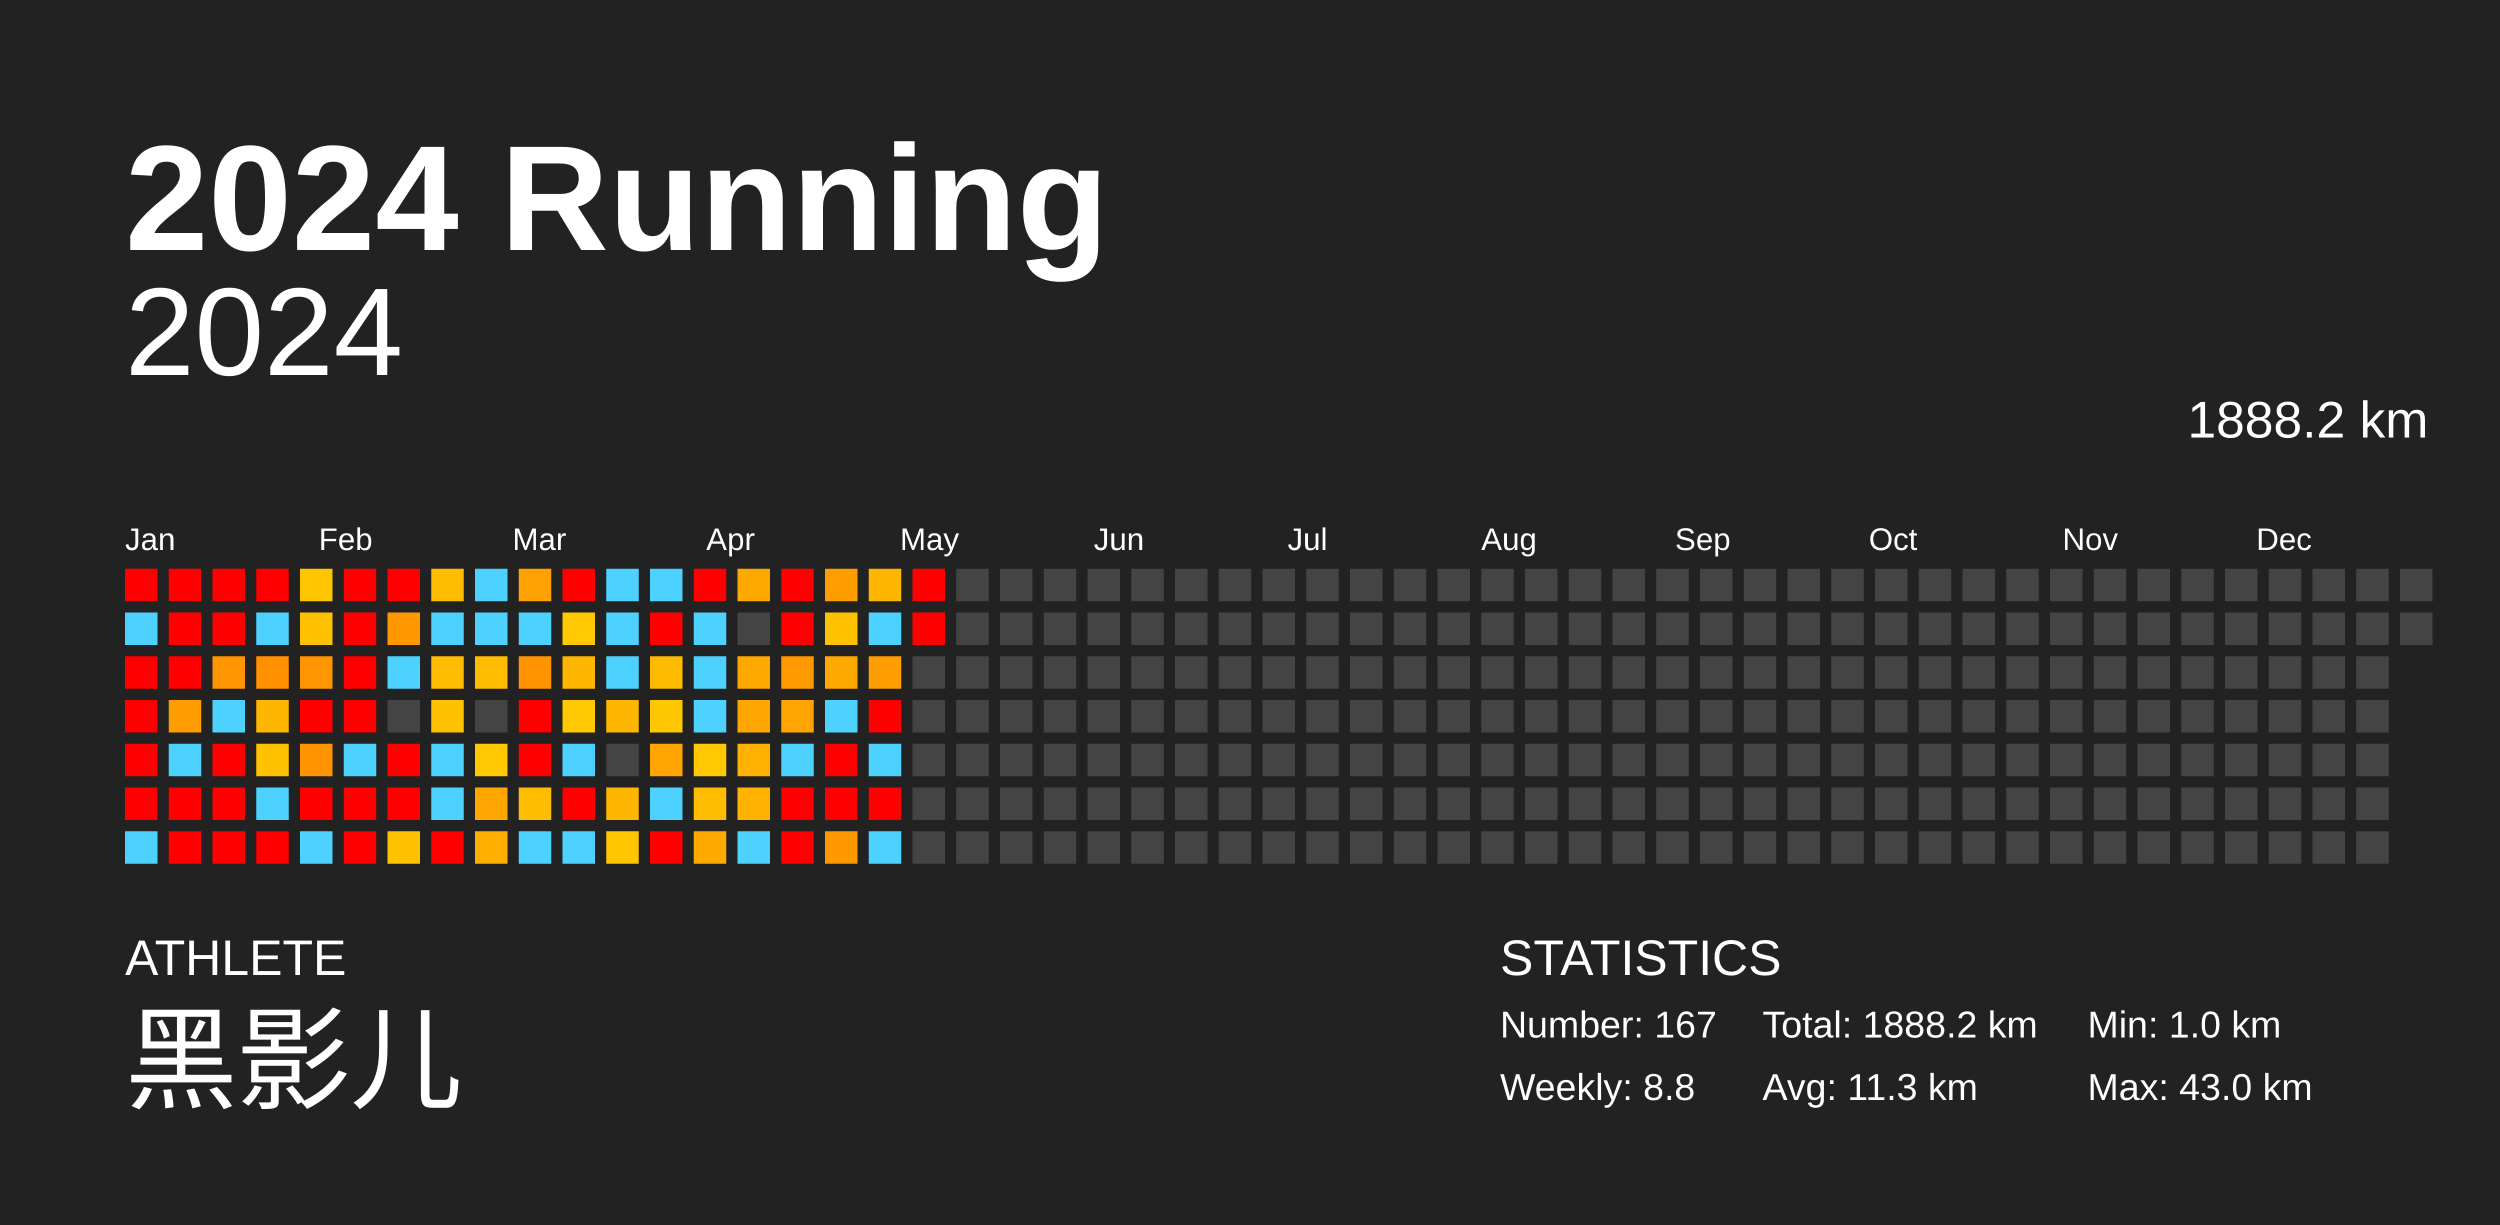
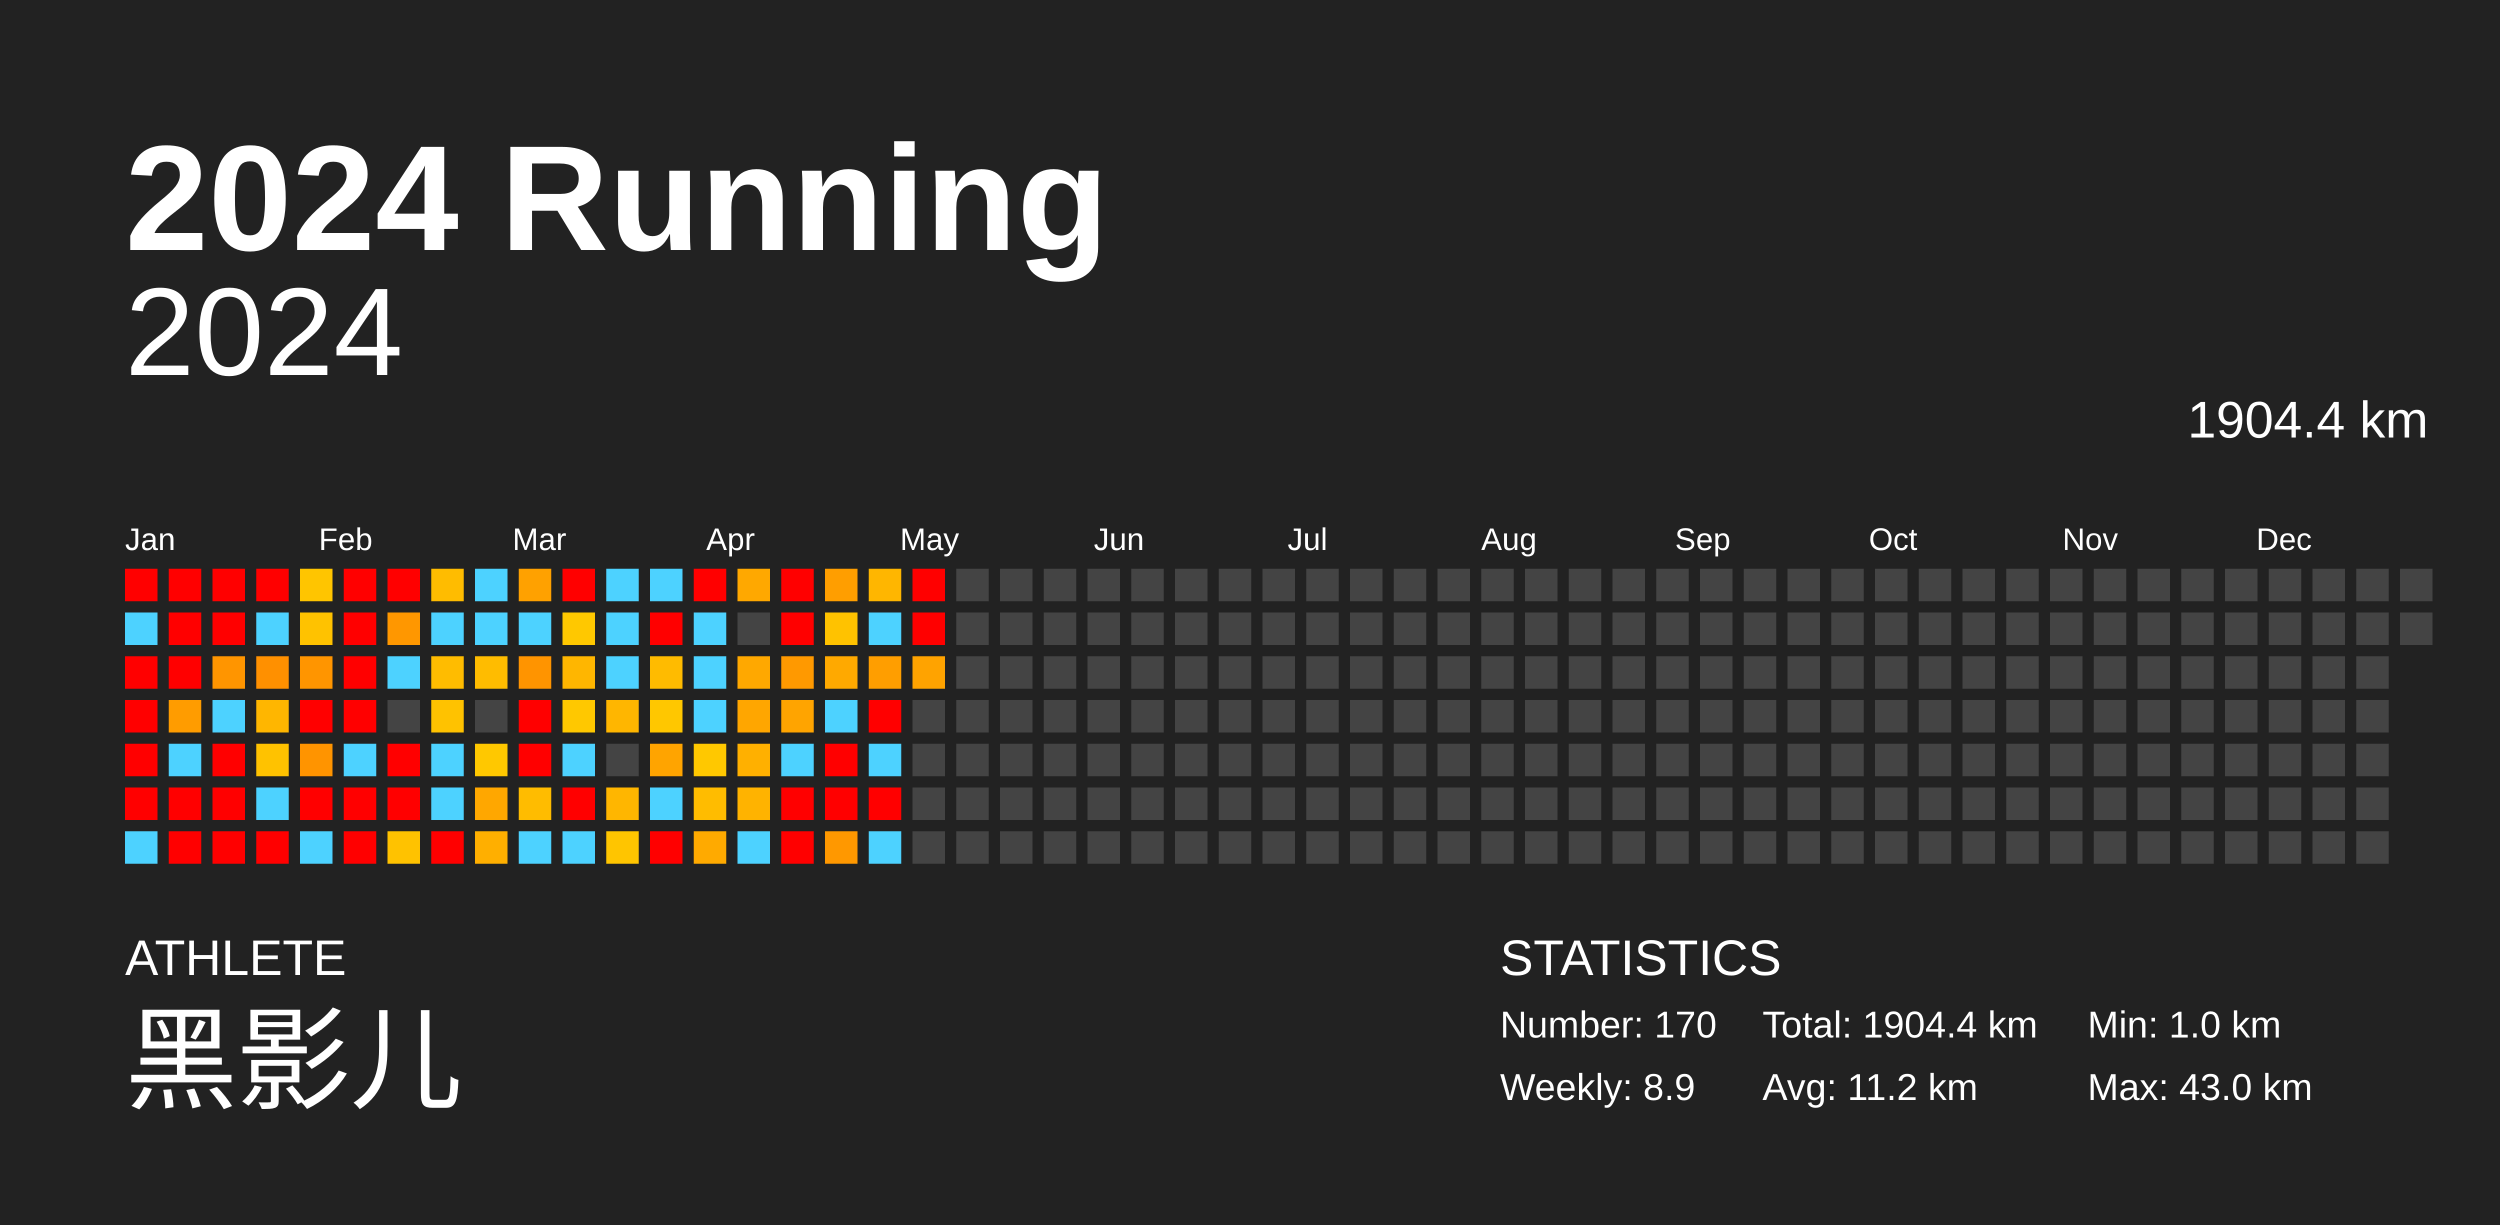
<svg xmlns="http://www.w3.org/2000/svg" baseProfile="full" height="98mm" version="1.1" viewBox="0,0,200,98" width="200mm">
  <defs />
  <rect fill="#222222" height="98" width="200" x="0" y="0" />
  <text fill="#FFFFFF" style="font-size:12px; font-family:Arial; font-weight:bold;" x="10" y="20">2024 Running</text>
  <text fill="#FFFFFF" style="font-size:4px; font-family:Arial" x="10" y="78">ATHLETE</text>
  <text fill="#FFFFFF" style="font-size:9px; font-family:Arial" x="10" y="88">黑影儿</text>
  <text fill="#FFFFFF" style="font-size:4px; font-family:Arial" x="120" y="78">STATISTICS</text>
-   <text fill="#FFFFFF" style="font-size:3px; font-family:Arial" x="120" y="83">Number: 167</text>
-   <text fill="#FFFFFF" style="font-size:3px; font-family:Arial" x="120" y="88">Weekly: 8.8</text>
-   <text fill="#FFFFFF" style="font-size:3px; font-family:Arial" x="141" y="83">Total: 1888.2 km</text>
-   <text fill="#FFFFFF" style="font-size:3px; font-family:Arial" x="141" y="88">Avg: 11.3 km</text>
+   <text fill="#FFFFFF" style="font-size:3px; font-family:Arial" x="120" y="83">Number: 170</text>
+   <text fill="#FFFFFF" style="font-size:3px; font-family:Arial" x="120" y="88">Weekly: 8.9</text>
+   <text fill="#FFFFFF" style="font-size:3px; font-family:Arial" x="141" y="83">Total: 1904.4 km</text>
+   <text fill="#FFFFFF" style="font-size:3px; font-family:Arial" x="141" y="88">Avg: 11.2 km</text>
  <text fill="#FFFFFF" style="font-size:3px; font-family:Arial" x="167" y="83">Min: 1.0 km</text>
  <text fill="#FFFFFF" style="font-size:3px; font-family:Arial" x="167" y="88">Max: 43.0 km</text>
  <text alignment-baseline="hanging" fill="#FFFFFF" style="font-size:10.0px; font-family:Arial;" x="10" y="30">2024</text>
-   <text alignment-baseline="hanging" fill="#FFFFFF" style="font-size:4.125px; font-family:Arial;" x="175" y="35">1888.2 km</text>
+   <text alignment-baseline="hanging" fill="#FFFFFF" style="font-size:4.125px; font-family:Arial;" x="175" y="35">1904.4 km</text>
  <text fill="#FFFFFF" style="font-size:2.5px; font-family:Arial" x="10.0" y="44">Jan</text>
  <text fill="#FFFFFF" style="font-size:2.5px; font-family:Arial" x="25.5" y="44">Feb</text>
  <text fill="#FFFFFF" style="font-size:2.5px; font-family:Arial" x="41.0" y="44">Mar</text>
  <text fill="#FFFFFF" style="font-size:2.5px; font-family:Arial" x="56.5" y="44">Apr</text>
  <text fill="#FFFFFF" style="font-size:2.5px; font-family:Arial" x="72.0" y="44">May</text>
  <text fill="#FFFFFF" style="font-size:2.5px; font-family:Arial" x="87.5" y="44">Jun</text>
  <text fill="#FFFFFF" style="font-size:2.5px; font-family:Arial" x="103.0" y="44">Jul</text>
  <text fill="#FFFFFF" style="font-size:2.5px; font-family:Arial" x="118.5" y="44">Aug</text>
  <text fill="#FFFFFF" style="font-size:2.5px; font-family:Arial" x="134.0" y="44">Sep</text>
  <text fill="#FFFFFF" style="font-size:2.5px; font-family:Arial" x="149.5" y="44">Oct</text>
  <text fill="#FFFFFF" style="font-size:2.5px; font-family:Arial" x="165.0" y="44">Nov</text>
  <text fill="#FFFFFF" style="font-size:2.5px; font-family:Arial" x="180.5" y="44">Dec</text>
  <rect fill="red" height="2.6" width="2.6" x="10.0" y="45.5" />
  <rect fill="#4dd2ff" height="2.6" width="2.6" x="10.0" y="49.0" />
  <rect fill="red" height="2.6" width="2.6" x="10.0" y="52.5" />
  <rect fill="red" height="2.6" width="2.6" x="10.0" y="56.0" />
  <rect fill="red" height="2.6" width="2.6" x="10.0" y="59.5" />
  <rect fill="red" height="2.6" width="2.6" x="10.0" y="63.0" />
  <rect fill="#4dd2ff" height="2.6" width="2.6" x="10.0" y="66.5" />
  <rect fill="red" height="2.6" width="2.6" x="13.5" y="45.5" />
  <rect fill="red" height="2.6" width="2.6" x="13.5" y="49.0" />
  <rect fill="red" height="2.6" width="2.6" x="13.5" y="52.5" />
  <rect fill="#ff9c00" height="2.6" width="2.6" x="13.5" y="56.0" />
  <rect fill="#4dd2ff" height="2.6" width="2.6" x="13.5" y="59.5" />
  <rect fill="red" height="2.6" width="2.6" x="13.5" y="63.0" />
  <rect fill="red" height="2.6" width="2.6" x="13.5" y="66.5" />
  <rect fill="red" height="2.6" width="2.6" x="17.0" y="45.5" />
  <rect fill="red" height="2.6" width="2.6" x="17.0" y="49.0" />
  <rect fill="#ff9500" height="2.6" width="2.6" x="17.0" y="52.5" />
  <rect fill="#4dd2ff" height="2.6" width="2.6" x="17.0" y="56.0" />
  <rect fill="red" height="2.6" width="2.6" x="17.0" y="59.5" />
  <rect fill="red" height="2.6" width="2.6" x="17.0" y="63.0" />
  <rect fill="red" height="2.6" width="2.6" x="17.0" y="66.5" />
  <rect fill="red" height="2.6" width="2.6" x="20.5" y="45.5" />
  <rect fill="#4dd2ff" height="2.6" width="2.6" x="20.5" y="49.0" />
  <rect fill="#ff9000" height="2.6" width="2.6" x="20.5" y="52.5" />
  <rect fill="#ffb600" height="2.6" width="2.6" x="20.5" y="56.0" />
  <rect fill="#ffc200" height="2.6" width="2.6" x="20.5" y="59.5" />
  <rect fill="#4dd2ff" height="2.6" width="2.6" x="20.5" y="63.0" />
  <rect fill="red" height="2.6" width="2.6" x="20.5" y="66.5" />
  <rect fill="#ffc500" height="2.6" width="2.6" x="24.0" y="45.5" />
  <rect fill="#ffc200" height="2.6" width="2.6" x="24.0" y="49.0" />
  <rect fill="#ff9500" height="2.6" width="2.6" x="24.0" y="52.5" />
  <rect fill="red" height="2.6" width="2.6" x="24.0" y="56.0" />
  <rect fill="#ff9400" height="2.6" width="2.6" x="24.0" y="59.5" />
  <rect fill="red" height="2.6" width="2.6" x="24.0" y="63.0" />
  <rect fill="#4dd2ff" height="2.6" width="2.6" x="24.0" y="66.5" />
  <rect fill="red" height="2.6" width="2.6" x="27.5" y="45.5" />
  <rect fill="red" height="2.6" width="2.6" x="27.5" y="49.0" />
  <rect fill="red" height="2.6" width="2.6" x="27.5" y="52.5" />
  <rect fill="red" height="2.6" width="2.6" x="27.5" y="56.0" />
  <rect fill="#4dd2ff" height="2.6" width="2.6" x="27.5" y="59.5" />
  <rect fill="red" height="2.6" width="2.6" x="27.5" y="63.0" />
  <rect fill="red" height="2.6" width="2.6" x="27.5" y="66.5" />
  <rect fill="red" height="2.6" width="2.6" x="31.0" y="45.5" />
  <rect fill="#ff9700" height="2.6" width="2.6" x="31.0" y="49.0" />
  <rect fill="#4dd2ff" height="2.6" width="2.6" x="31.0" y="52.5" />
  <rect fill="#444444" height="2.6" width="2.6" x="31.0" y="56.0" />
  <rect fill="red" height="2.6" width="2.6" x="31.0" y="59.5" />
  <rect fill="red" height="2.6" width="2.6" x="31.0" y="63.0" />
  <rect fill="#ffc200" height="2.6" width="2.6" x="31.0" y="66.5" />
  <rect fill="#ffbc00" height="2.6" width="2.6" x="34.5" y="45.5" />
  <rect fill="#4dd2ff" height="2.6" width="2.6" x="34.5" y="49.0" />
  <rect fill="#ffbc00" height="2.6" width="2.6" x="34.5" y="52.5" />
  <rect fill="#ffc200" height="2.6" width="2.6" x="34.5" y="56.0" />
  <rect fill="#4dd2ff" height="2.6" width="2.6" x="34.5" y="59.5" />
  <rect fill="#4dd2ff" height="2.6" width="2.6" x="34.5" y="63.0" />
  <rect fill="red" height="2.6" width="2.6" x="34.5" y="66.5" />
  <rect fill="#4dd2ff" height="2.6" width="2.6" x="38.0" y="45.5" />
  <rect fill="#4dd2ff" height="2.6" width="2.6" x="38.0" y="49.0" />
  <rect fill="#ffbc00" height="2.6" width="2.6" x="38.0" y="52.5" />
  <rect fill="#444444" height="2.6" width="2.6" x="38.0" y="56.0" />
  <rect fill="#ffc800" height="2.6" width="2.6" x="38.0" y="59.5" />
  <rect fill="#ffa700" height="2.6" width="2.6" x="38.0" y="63.0" />
  <rect fill="#ffaf00" height="2.6" width="2.6" x="38.0" y="66.5" />
  <rect fill="#ffa100" height="2.6" width="2.6" x="41.5" y="45.5" />
  <rect fill="#4dd2ff" height="2.6" width="2.6" x="41.5" y="49.0" />
  <rect fill="#ff9400" height="2.6" width="2.6" x="41.5" y="52.5" />
  <rect fill="red" height="2.6" width="2.6" x="41.5" y="56.0" />
  <rect fill="red" height="2.6" width="2.6" x="41.5" y="59.5" />
  <rect fill="#ffbc00" height="2.6" width="2.6" x="41.5" y="63.0" />
  <rect fill="#4dd2ff" height="2.6" width="2.6" x="41.5" y="66.5" />
  <rect fill="red" height="2.6" width="2.6" x="45.0" y="45.5" />
  <rect fill="#ffc800" height="2.6" width="2.6" x="45.0" y="49.0" />
  <rect fill="#ffb600" height="2.6" width="2.6" x="45.0" y="52.5" />
  <rect fill="#ffc800" height="2.6" width="2.6" x="45.0" y="56.0" />
  <rect fill="#4dd2ff" height="2.6" width="2.6" x="45.0" y="59.5" />
  <rect fill="red" height="2.6" width="2.6" x="45.0" y="63.0" />
  <rect fill="#4dd2ff" height="2.6" width="2.6" x="45.0" y="66.5" />
  <rect fill="#4dd2ff" height="2.6" width="2.6" x="48.5" y="45.5" />
  <rect fill="#4dd2ff" height="2.6" width="2.6" x="48.5" y="49.0" />
  <rect fill="#4dd2ff" height="2.6" width="2.6" x="48.5" y="52.5" />
  <rect fill="#ffb600" height="2.6" width="2.6" x="48.5" y="56.0" />
  <rect fill="#444444" height="2.6" width="2.6" x="48.5" y="59.5" />
  <rect fill="#ffb600" height="2.6" width="2.6" x="48.5" y="63.0" />
  <rect fill="#ffc500" height="2.6" width="2.6" x="48.5" y="66.5" />
  <rect fill="#4dd2ff" height="2.6" width="2.6" x="52.0" y="45.5" />
  <rect fill="red" height="2.6" width="2.6" x="52.0" y="49.0" />
  <rect fill="#ffbb00" height="2.6" width="2.6" x="52.0" y="52.5" />
  <rect fill="#ffc700" height="2.6" width="2.6" x="52.0" y="56.0" />
  <rect fill="#ffa400" height="2.6" width="2.6" x="52.0" y="59.5" />
  <rect fill="#4dd2ff" height="2.6" width="2.6" x="52.0" y="63.0" />
  <rect fill="red" height="2.6" width="2.6" x="52.0" y="66.5" />
  <rect fill="red" height="2.6" width="2.6" x="55.5" y="45.5" />
  <rect fill="#4dd2ff" height="2.6" width="2.6" x="55.5" y="49.0" />
  <rect fill="#4dd2ff" height="2.6" width="2.6" x="55.5" y="52.5" />
  <rect fill="#4dd2ff" height="2.6" width="2.6" x="55.5" y="56.0" />
  <rect fill="#ffc800" height="2.6" width="2.6" x="55.5" y="59.5" />
  <rect fill="#ffbc00" height="2.6" width="2.6" x="55.5" y="63.0" />
  <rect fill="#ffaa00" height="2.6" width="2.6" x="55.5" y="66.5" />
  <rect fill="#ffa800" height="2.6" width="2.6" x="59.0" y="45.5" />
  <rect fill="#444444" height="2.6" width="2.6" x="59.0" y="49.0" />
  <rect fill="#ffa800" height="2.6" width="2.6" x="59.0" y="52.5" />
  <rect fill="#ffa600" height="2.6" width="2.6" x="59.0" y="56.0" />
  <rect fill="#ffb000" height="2.6" width="2.6" x="59.0" y="59.5" />
  <rect fill="#ffb300" height="2.6" width="2.6" x="59.0" y="63.0" />
  <rect fill="#4dd2ff" height="2.6" width="2.6" x="59.0" y="66.5" />
  <rect fill="red" height="2.6" width="2.6" x="62.5" y="45.5" />
  <rect fill="red" height="2.6" width="2.6" x="62.5" y="49.0" />
  <rect fill="#ff9900" height="2.6" width="2.6" x="62.5" y="52.5" />
  <rect fill="#ffa400" height="2.6" width="2.6" x="62.5" y="56.0" />
  <rect fill="#4dd2ff" height="2.6" width="2.6" x="62.5" y="59.5" />
  <rect fill="red" height="2.6" width="2.6" x="62.5" y="63.0" />
  <rect fill="red" height="2.6" width="2.6" x="62.5" y="66.5" />
  <rect fill="#ff9e00" height="2.6" width="2.6" x="66.0" y="45.5" />
  <rect fill="#ffc200" height="2.6" width="2.6" x="66.0" y="49.0" />
  <rect fill="#ffa900" height="2.6" width="2.6" x="66.0" y="52.5" />
  <rect fill="#4dd2ff" height="2.6" width="2.6" x="66.0" y="56.0" />
  <rect fill="red" height="2.6" width="2.6" x="66.0" y="59.5" />
  <rect fill="red" height="2.6" width="2.6" x="66.0" y="63.0" />
  <rect fill="#ff9800" height="2.6" width="2.6" x="66.0" y="66.5" />
  <rect fill="#ffb600" height="2.6" width="2.6" x="69.5" y="45.5" />
  <rect fill="#4dd2ff" height="2.6" width="2.6" x="69.5" y="49.0" />
  <rect fill="#ff9e00" height="2.6" width="2.6" x="69.5" y="52.5" />
  <rect fill="red" height="2.6" width="2.6" x="69.5" y="56.0" />
  <rect fill="#4dd2ff" height="2.6" width="2.6" x="69.5" y="59.5" />
  <rect fill="red" height="2.6" width="2.6" x="69.5" y="63.0" />
  <rect fill="#4dd2ff" height="2.6" width="2.6" x="69.5" y="66.5" />
  <rect fill="red" height="2.6" width="2.6" x="73.0" y="45.5" />
  <rect fill="red" height="2.6" width="2.6" x="73.0" y="49.0" />
-   <rect fill="#444444" height="2.6" width="2.6" x="73.0" y="52.5" />
+   <rect fill="#ffa300" height="2.6" width="2.6" x="73.0" y="52.5" />
  <rect fill="#444444" height="2.6" width="2.6" x="73.0" y="56.0" />
  <rect fill="#444444" height="2.6" width="2.6" x="73.0" y="59.5" />
  <rect fill="#444444" height="2.6" width="2.6" x="73.0" y="63.0" />
  <rect fill="#444444" height="2.6" width="2.6" x="73.0" y="66.5" />
  <rect fill="#444444" height="2.6" width="2.6" x="76.5" y="45.5" />
  <rect fill="#444444" height="2.6" width="2.6" x="76.5" y="49.0" />
  <rect fill="#444444" height="2.6" width="2.6" x="76.5" y="52.5" />
  <rect fill="#444444" height="2.6" width="2.6" x="76.5" y="56.0" />
  <rect fill="#444444" height="2.6" width="2.6" x="76.5" y="59.5" />
  <rect fill="#444444" height="2.6" width="2.6" x="76.5" y="63.0" />
  <rect fill="#444444" height="2.6" width="2.6" x="76.5" y="66.5" />
  <rect fill="#444444" height="2.6" width="2.6" x="80.0" y="45.5" />
  <rect fill="#444444" height="2.6" width="2.6" x="80.0" y="49.0" />
  <rect fill="#444444" height="2.6" width="2.6" x="80.0" y="52.5" />
  <rect fill="#444444" height="2.6" width="2.6" x="80.0" y="56.0" />
  <rect fill="#444444" height="2.6" width="2.6" x="80.0" y="59.5" />
  <rect fill="#444444" height="2.6" width="2.6" x="80.0" y="63.0" />
  <rect fill="#444444" height="2.6" width="2.6" x="80.0" y="66.5" />
  <rect fill="#444444" height="2.6" width="2.6" x="83.5" y="45.5" />
  <rect fill="#444444" height="2.6" width="2.6" x="83.5" y="49.0" />
  <rect fill="#444444" height="2.6" width="2.6" x="83.5" y="52.5" />
  <rect fill="#444444" height="2.6" width="2.6" x="83.5" y="56.0" />
  <rect fill="#444444" height="2.6" width="2.6" x="83.5" y="59.5" />
  <rect fill="#444444" height="2.6" width="2.6" x="83.5" y="63.0" />
  <rect fill="#444444" height="2.6" width="2.6" x="83.5" y="66.5" />
  <rect fill="#444444" height="2.6" width="2.6" x="87.0" y="45.5" />
  <rect fill="#444444" height="2.6" width="2.6" x="87.0" y="49.0" />
  <rect fill="#444444" height="2.6" width="2.6" x="87.0" y="52.5" />
  <rect fill="#444444" height="2.6" width="2.6" x="87.0" y="56.0" />
  <rect fill="#444444" height="2.6" width="2.6" x="87.0" y="59.5" />
  <rect fill="#444444" height="2.6" width="2.6" x="87.0" y="63.0" />
  <rect fill="#444444" height="2.6" width="2.6" x="87.0" y="66.5" />
  <rect fill="#444444" height="2.6" width="2.6" x="90.5" y="45.5" />
  <rect fill="#444444" height="2.6" width="2.6" x="90.5" y="49.0" />
  <rect fill="#444444" height="2.6" width="2.6" x="90.5" y="52.5" />
  <rect fill="#444444" height="2.6" width="2.6" x="90.5" y="56.0" />
  <rect fill="#444444" height="2.6" width="2.6" x="90.5" y="59.5" />
  <rect fill="#444444" height="2.6" width="2.6" x="90.5" y="63.0" />
  <rect fill="#444444" height="2.6" width="2.6" x="90.5" y="66.5" />
  <rect fill="#444444" height="2.6" width="2.6" x="94.0" y="45.5" />
  <rect fill="#444444" height="2.6" width="2.6" x="94.0" y="49.0" />
  <rect fill="#444444" height="2.6" width="2.6" x="94.0" y="52.5" />
  <rect fill="#444444" height="2.6" width="2.6" x="94.0" y="56.0" />
  <rect fill="#444444" height="2.6" width="2.6" x="94.0" y="59.5" />
  <rect fill="#444444" height="2.6" width="2.6" x="94.0" y="63.0" />
  <rect fill="#444444" height="2.6" width="2.6" x="94.0" y="66.5" />
  <rect fill="#444444" height="2.6" width="2.6" x="97.5" y="45.5" />
  <rect fill="#444444" height="2.6" width="2.6" x="97.5" y="49.0" />
  <rect fill="#444444" height="2.6" width="2.6" x="97.5" y="52.5" />
  <rect fill="#444444" height="2.6" width="2.6" x="97.5" y="56.0" />
  <rect fill="#444444" height="2.6" width="2.6" x="97.5" y="59.5" />
  <rect fill="#444444" height="2.6" width="2.6" x="97.5" y="63.0" />
  <rect fill="#444444" height="2.6" width="2.6" x="97.5" y="66.5" />
  <rect fill="#444444" height="2.6" width="2.6" x="101.0" y="45.5" />
  <rect fill="#444444" height="2.6" width="2.6" x="101.0" y="49.0" />
  <rect fill="#444444" height="2.6" width="2.6" x="101.0" y="52.5" />
  <rect fill="#444444" height="2.6" width="2.6" x="101.0" y="56.0" />
  <rect fill="#444444" height="2.6" width="2.6" x="101.0" y="59.5" />
  <rect fill="#444444" height="2.6" width="2.6" x="101.0" y="63.0" />
  <rect fill="#444444" height="2.6" width="2.6" x="101.0" y="66.5" />
  <rect fill="#444444" height="2.6" width="2.6" x="104.5" y="45.5" />
  <rect fill="#444444" height="2.6" width="2.6" x="104.5" y="49.0" />
  <rect fill="#444444" height="2.6" width="2.6" x="104.5" y="52.5" />
  <rect fill="#444444" height="2.6" width="2.6" x="104.5" y="56.0" />
  <rect fill="#444444" height="2.6" width="2.6" x="104.5" y="59.5" />
  <rect fill="#444444" height="2.6" width="2.6" x="104.5" y="63.0" />
  <rect fill="#444444" height="2.6" width="2.6" x="104.5" y="66.5" />
  <rect fill="#444444" height="2.6" width="2.6" x="108.0" y="45.5" />
  <rect fill="#444444" height="2.6" width="2.6" x="108.0" y="49.0" />
  <rect fill="#444444" height="2.6" width="2.6" x="108.0" y="52.5" />
  <rect fill="#444444" height="2.6" width="2.6" x="108.0" y="56.0" />
  <rect fill="#444444" height="2.6" width="2.6" x="108.0" y="59.5" />
  <rect fill="#444444" height="2.6" width="2.6" x="108.0" y="63.0" />
  <rect fill="#444444" height="2.6" width="2.6" x="108.0" y="66.5" />
  <rect fill="#444444" height="2.6" width="2.6" x="111.5" y="45.5" />
  <rect fill="#444444" height="2.6" width="2.6" x="111.5" y="49.0" />
  <rect fill="#444444" height="2.6" width="2.6" x="111.5" y="52.5" />
  <rect fill="#444444" height="2.6" width="2.6" x="111.5" y="56.0" />
  <rect fill="#444444" height="2.6" width="2.6" x="111.5" y="59.5" />
  <rect fill="#444444" height="2.6" width="2.6" x="111.5" y="63.0" />
  <rect fill="#444444" height="2.6" width="2.6" x="111.5" y="66.5" />
  <rect fill="#444444" height="2.6" width="2.6" x="115.0" y="45.5" />
  <rect fill="#444444" height="2.6" width="2.6" x="115.0" y="49.0" />
  <rect fill="#444444" height="2.6" width="2.6" x="115.0" y="52.5" />
  <rect fill="#444444" height="2.6" width="2.6" x="115.0" y="56.0" />
  <rect fill="#444444" height="2.6" width="2.6" x="115.0" y="59.5" />
  <rect fill="#444444" height="2.6" width="2.6" x="115.0" y="63.0" />
  <rect fill="#444444" height="2.6" width="2.6" x="115.0" y="66.5" />
  <rect fill="#444444" height="2.6" width="2.6" x="118.5" y="45.5" />
  <rect fill="#444444" height="2.6" width="2.6" x="118.5" y="49.0" />
  <rect fill="#444444" height="2.6" width="2.6" x="118.5" y="52.5" />
  <rect fill="#444444" height="2.6" width="2.6" x="118.5" y="56.0" />
  <rect fill="#444444" height="2.6" width="2.6" x="118.5" y="59.5" />
  <rect fill="#444444" height="2.6" width="2.6" x="118.5" y="63.0" />
  <rect fill="#444444" height="2.6" width="2.6" x="118.5" y="66.5" />
  <rect fill="#444444" height="2.6" width="2.6" x="122.0" y="45.5" />
  <rect fill="#444444" height="2.6" width="2.6" x="122.0" y="49.0" />
  <rect fill="#444444" height="2.6" width="2.6" x="122.0" y="52.5" />
  <rect fill="#444444" height="2.6" width="2.6" x="122.0" y="56.0" />
  <rect fill="#444444" height="2.6" width="2.6" x="122.0" y="59.5" />
  <rect fill="#444444" height="2.6" width="2.6" x="122.0" y="63.0" />
  <rect fill="#444444" height="2.6" width="2.6" x="122.0" y="66.5" />
  <rect fill="#444444" height="2.6" width="2.6" x="125.5" y="45.5" />
  <rect fill="#444444" height="2.6" width="2.6" x="125.5" y="49.0" />
  <rect fill="#444444" height="2.6" width="2.6" x="125.5" y="52.5" />
  <rect fill="#444444" height="2.6" width="2.6" x="125.5" y="56.0" />
  <rect fill="#444444" height="2.6" width="2.6" x="125.5" y="59.5" />
  <rect fill="#444444" height="2.6" width="2.6" x="125.5" y="63.0" />
  <rect fill="#444444" height="2.6" width="2.6" x="125.5" y="66.5" />
  <rect fill="#444444" height="2.6" width="2.6" x="129.0" y="45.5" />
  <rect fill="#444444" height="2.6" width="2.6" x="129.0" y="49.0" />
  <rect fill="#444444" height="2.6" width="2.6" x="129.0" y="52.5" />
  <rect fill="#444444" height="2.6" width="2.6" x="129.0" y="56.0" />
  <rect fill="#444444" height="2.6" width="2.6" x="129.0" y="59.5" />
  <rect fill="#444444" height="2.6" width="2.6" x="129.0" y="63.0" />
  <rect fill="#444444" height="2.6" width="2.6" x="129.0" y="66.5" />
  <rect fill="#444444" height="2.6" width="2.6" x="132.5" y="45.5" />
  <rect fill="#444444" height="2.6" width="2.6" x="132.5" y="49.0" />
  <rect fill="#444444" height="2.6" width="2.6" x="132.5" y="52.5" />
  <rect fill="#444444" height="2.6" width="2.6" x="132.5" y="56.0" />
  <rect fill="#444444" height="2.6" width="2.6" x="132.5" y="59.5" />
  <rect fill="#444444" height="2.6" width="2.6" x="132.5" y="63.0" />
  <rect fill="#444444" height="2.6" width="2.6" x="132.5" y="66.5" />
  <rect fill="#444444" height="2.6" width="2.6" x="136.0" y="45.5" />
  <rect fill="#444444" height="2.6" width="2.6" x="136.0" y="49.0" />
  <rect fill="#444444" height="2.6" width="2.6" x="136.0" y="52.5" />
  <rect fill="#444444" height="2.6" width="2.6" x="136.0" y="56.0" />
  <rect fill="#444444" height="2.6" width="2.6" x="136.0" y="59.5" />
  <rect fill="#444444" height="2.6" width="2.6" x="136.0" y="63.0" />
  <rect fill="#444444" height="2.6" width="2.6" x="136.0" y="66.5" />
  <rect fill="#444444" height="2.6" width="2.6" x="139.5" y="45.5" />
  <rect fill="#444444" height="2.6" width="2.6" x="139.5" y="49.0" />
  <rect fill="#444444" height="2.6" width="2.6" x="139.5" y="52.5" />
  <rect fill="#444444" height="2.6" width="2.6" x="139.5" y="56.0" />
  <rect fill="#444444" height="2.6" width="2.6" x="139.5" y="59.5" />
  <rect fill="#444444" height="2.6" width="2.6" x="139.5" y="63.0" />
  <rect fill="#444444" height="2.6" width="2.6" x="139.5" y="66.5" />
  <rect fill="#444444" height="2.6" width="2.6" x="143.0" y="45.5" />
  <rect fill="#444444" height="2.6" width="2.6" x="143.0" y="49.0" />
  <rect fill="#444444" height="2.6" width="2.6" x="143.0" y="52.5" />
  <rect fill="#444444" height="2.6" width="2.6" x="143.0" y="56.0" />
  <rect fill="#444444" height="2.6" width="2.6" x="143.0" y="59.5" />
  <rect fill="#444444" height="2.6" width="2.6" x="143.0" y="63.0" />
  <rect fill="#444444" height="2.6" width="2.6" x="143.0" y="66.5" />
  <rect fill="#444444" height="2.6" width="2.6" x="146.5" y="45.5" />
  <rect fill="#444444" height="2.6" width="2.6" x="146.5" y="49.0" />
  <rect fill="#444444" height="2.6" width="2.6" x="146.5" y="52.5" />
  <rect fill="#444444" height="2.6" width="2.6" x="146.5" y="56.0" />
  <rect fill="#444444" height="2.6" width="2.6" x="146.5" y="59.5" />
  <rect fill="#444444" height="2.6" width="2.6" x="146.5" y="63.0" />
  <rect fill="#444444" height="2.6" width="2.6" x="146.5" y="66.5" />
  <rect fill="#444444" height="2.6" width="2.6" x="150.0" y="45.5" />
  <rect fill="#444444" height="2.6" width="2.6" x="150.0" y="49.0" />
  <rect fill="#444444" height="2.6" width="2.6" x="150.0" y="52.5" />
  <rect fill="#444444" height="2.6" width="2.6" x="150.0" y="56.0" />
  <rect fill="#444444" height="2.6" width="2.6" x="150.0" y="59.5" />
  <rect fill="#444444" height="2.6" width="2.6" x="150.0" y="63.0" />
  <rect fill="#444444" height="2.6" width="2.6" x="150.0" y="66.5" />
  <rect fill="#444444" height="2.6" width="2.6" x="153.5" y="45.5" />
  <rect fill="#444444" height="2.6" width="2.6" x="153.5" y="49.0" />
  <rect fill="#444444" height="2.6" width="2.6" x="153.5" y="52.5" />
  <rect fill="#444444" height="2.6" width="2.6" x="153.5" y="56.0" />
  <rect fill="#444444" height="2.6" width="2.6" x="153.5" y="59.5" />
  <rect fill="#444444" height="2.6" width="2.6" x="153.5" y="63.0" />
  <rect fill="#444444" height="2.6" width="2.6" x="153.5" y="66.5" />
  <rect fill="#444444" height="2.6" width="2.6" x="157.0" y="45.5" />
  <rect fill="#444444" height="2.6" width="2.6" x="157.0" y="49.0" />
  <rect fill="#444444" height="2.6" width="2.6" x="157.0" y="52.5" />
  <rect fill="#444444" height="2.6" width="2.6" x="157.0" y="56.0" />
  <rect fill="#444444" height="2.6" width="2.6" x="157.0" y="59.5" />
  <rect fill="#444444" height="2.6" width="2.6" x="157.0" y="63.0" />
  <rect fill="#444444" height="2.6" width="2.6" x="157.0" y="66.5" />
  <rect fill="#444444" height="2.6" width="2.6" x="160.5" y="45.5" />
  <rect fill="#444444" height="2.6" width="2.6" x="160.5" y="49.0" />
  <rect fill="#444444" height="2.6" width="2.6" x="160.5" y="52.5" />
  <rect fill="#444444" height="2.6" width="2.6" x="160.5" y="56.0" />
  <rect fill="#444444" height="2.6" width="2.6" x="160.5" y="59.5" />
  <rect fill="#444444" height="2.6" width="2.6" x="160.5" y="63.0" />
  <rect fill="#444444" height="2.6" width="2.6" x="160.5" y="66.5" />
  <rect fill="#444444" height="2.6" width="2.6" x="164.0" y="45.5" />
  <rect fill="#444444" height="2.6" width="2.6" x="164.0" y="49.0" />
  <rect fill="#444444" height="2.6" width="2.6" x="164.0" y="52.5" />
  <rect fill="#444444" height="2.6" width="2.6" x="164.0" y="56.0" />
  <rect fill="#444444" height="2.6" width="2.6" x="164.0" y="59.5" />
  <rect fill="#444444" height="2.6" width="2.6" x="164.0" y="63.0" />
  <rect fill="#444444" height="2.6" width="2.6" x="164.0" y="66.5" />
  <rect fill="#444444" height="2.6" width="2.6" x="167.5" y="45.5" />
  <rect fill="#444444" height="2.6" width="2.6" x="167.5" y="49.0" />
  <rect fill="#444444" height="2.6" width="2.6" x="167.5" y="52.5" />
  <rect fill="#444444" height="2.6" width="2.6" x="167.5" y="56.0" />
  <rect fill="#444444" height="2.6" width="2.6" x="167.5" y="59.5" />
  <rect fill="#444444" height="2.6" width="2.6" x="167.5" y="63.0" />
  <rect fill="#444444" height="2.6" width="2.6" x="167.5" y="66.5" />
  <rect fill="#444444" height="2.6" width="2.6" x="171.0" y="45.5" />
  <rect fill="#444444" height="2.6" width="2.6" x="171.0" y="49.0" />
  <rect fill="#444444" height="2.6" width="2.6" x="171.0" y="52.5" />
  <rect fill="#444444" height="2.6" width="2.6" x="171.0" y="56.0" />
  <rect fill="#444444" height="2.6" width="2.6" x="171.0" y="59.5" />
  <rect fill="#444444" height="2.6" width="2.6" x="171.0" y="63.0" />
  <rect fill="#444444" height="2.6" width="2.6" x="171.0" y="66.5" />
  <rect fill="#444444" height="2.6" width="2.6" x="174.5" y="45.5" />
  <rect fill="#444444" height="2.6" width="2.6" x="174.5" y="49.0" />
  <rect fill="#444444" height="2.6" width="2.6" x="174.5" y="52.5" />
  <rect fill="#444444" height="2.6" width="2.6" x="174.5" y="56.0" />
  <rect fill="#444444" height="2.6" width="2.6" x="174.5" y="59.5" />
  <rect fill="#444444" height="2.6" width="2.6" x="174.5" y="63.0" />
  <rect fill="#444444" height="2.6" width="2.6" x="174.5" y="66.5" />
  <rect fill="#444444" height="2.6" width="2.6" x="178.0" y="45.5" />
  <rect fill="#444444" height="2.6" width="2.6" x="178.0" y="49.0" />
  <rect fill="#444444" height="2.6" width="2.6" x="178.0" y="52.5" />
  <rect fill="#444444" height="2.6" width="2.6" x="178.0" y="56.0" />
  <rect fill="#444444" height="2.6" width="2.6" x="178.0" y="59.5" />
  <rect fill="#444444" height="2.6" width="2.6" x="178.0" y="63.0" />
  <rect fill="#444444" height="2.6" width="2.6" x="178.0" y="66.5" />
  <rect fill="#444444" height="2.6" width="2.6" x="181.5" y="45.5" />
  <rect fill="#444444" height="2.6" width="2.6" x="181.5" y="49.0" />
  <rect fill="#444444" height="2.6" width="2.6" x="181.5" y="52.5" />
  <rect fill="#444444" height="2.6" width="2.6" x="181.5" y="56.0" />
  <rect fill="#444444" height="2.6" width="2.6" x="181.5" y="59.5" />
  <rect fill="#444444" height="2.6" width="2.6" x="181.5" y="63.0" />
  <rect fill="#444444" height="2.6" width="2.6" x="181.5" y="66.5" />
  <rect fill="#444444" height="2.6" width="2.6" x="185.0" y="45.5" />
  <rect fill="#444444" height="2.6" width="2.6" x="185.0" y="49.0" />
  <rect fill="#444444" height="2.6" width="2.6" x="185.0" y="52.5" />
  <rect fill="#444444" height="2.6" width="2.6" x="185.0" y="56.0" />
  <rect fill="#444444" height="2.6" width="2.6" x="185.0" y="59.5" />
  <rect fill="#444444" height="2.6" width="2.6" x="185.0" y="63.0" />
  <rect fill="#444444" height="2.6" width="2.6" x="185.0" y="66.5" />
  <rect fill="#444444" height="2.6" width="2.6" x="188.5" y="45.5" />
  <rect fill="#444444" height="2.6" width="2.6" x="188.5" y="49.0" />
  <rect fill="#444444" height="2.6" width="2.6" x="188.5" y="52.5" />
  <rect fill="#444444" height="2.6" width="2.6" x="188.5" y="56.0" />
  <rect fill="#444444" height="2.6" width="2.6" x="188.5" y="59.5" />
  <rect fill="#444444" height="2.6" width="2.6" x="188.5" y="63.0" />
  <rect fill="#444444" height="2.6" width="2.6" x="188.5" y="66.5" />
  <rect fill="#444444" height="2.6" width="2.6" x="192.0" y="45.5" />
  <rect fill="#444444" height="2.6" width="2.6" x="192.0" y="49.0" />
</svg>
